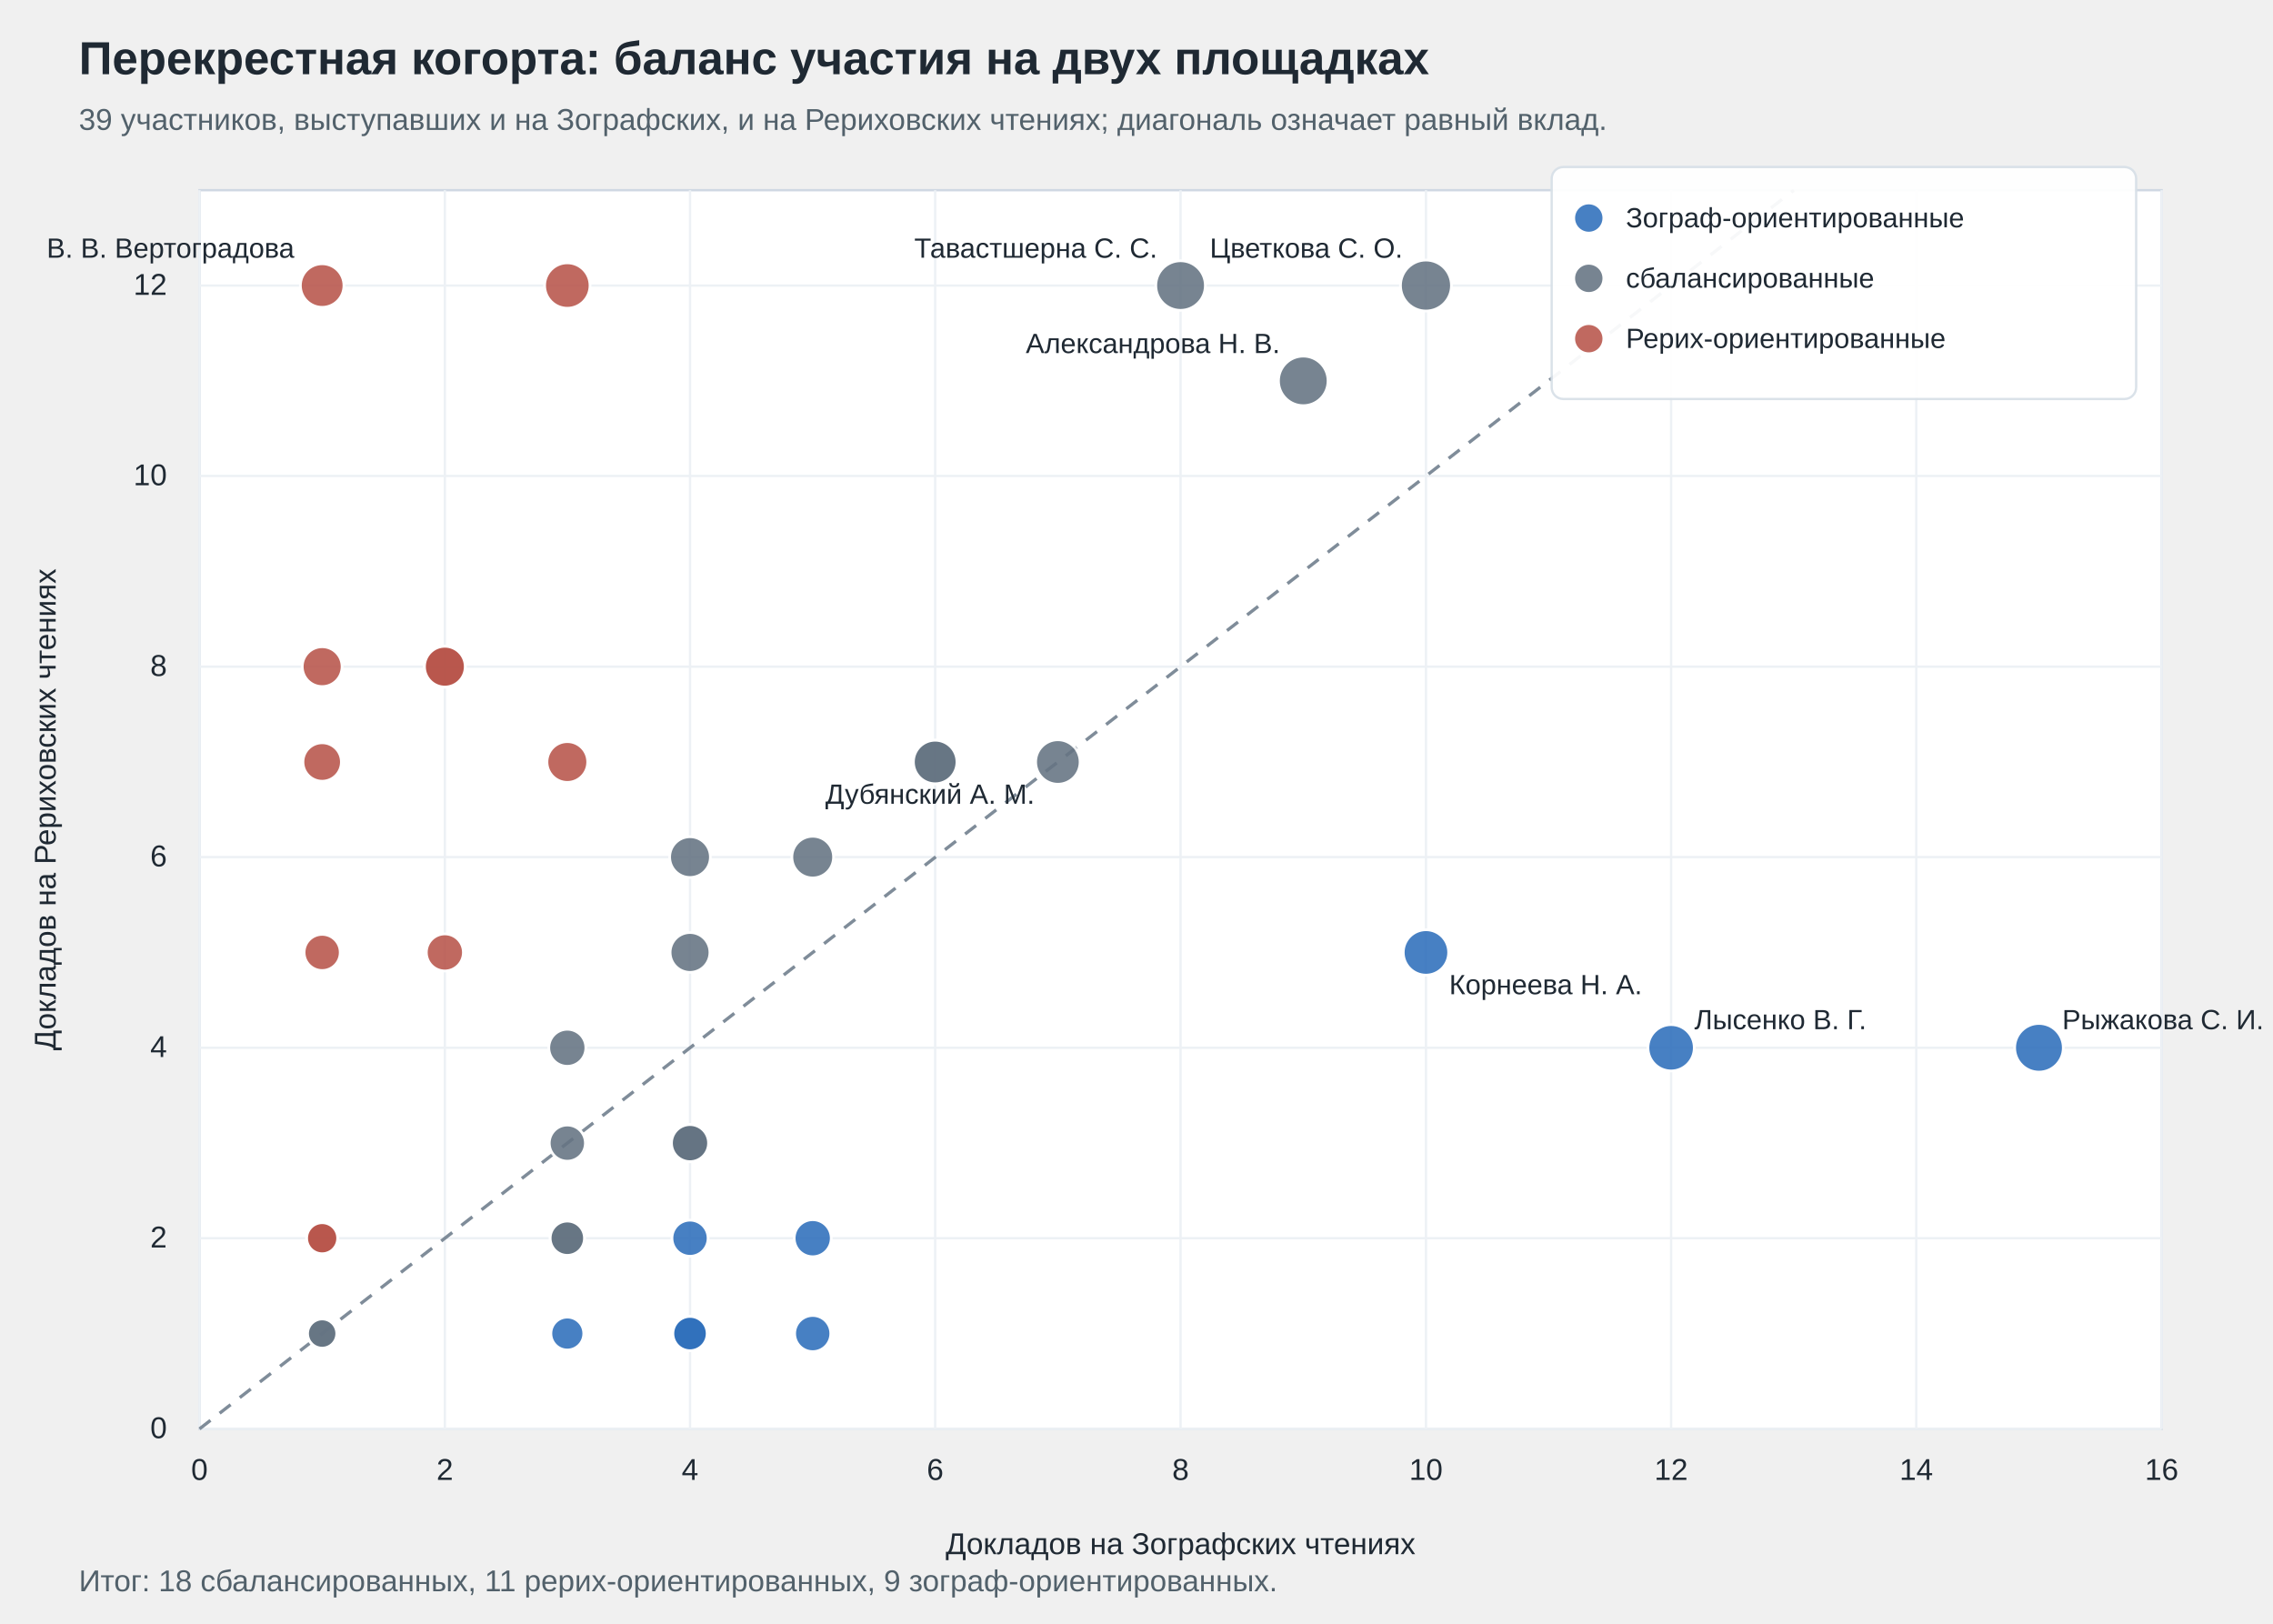
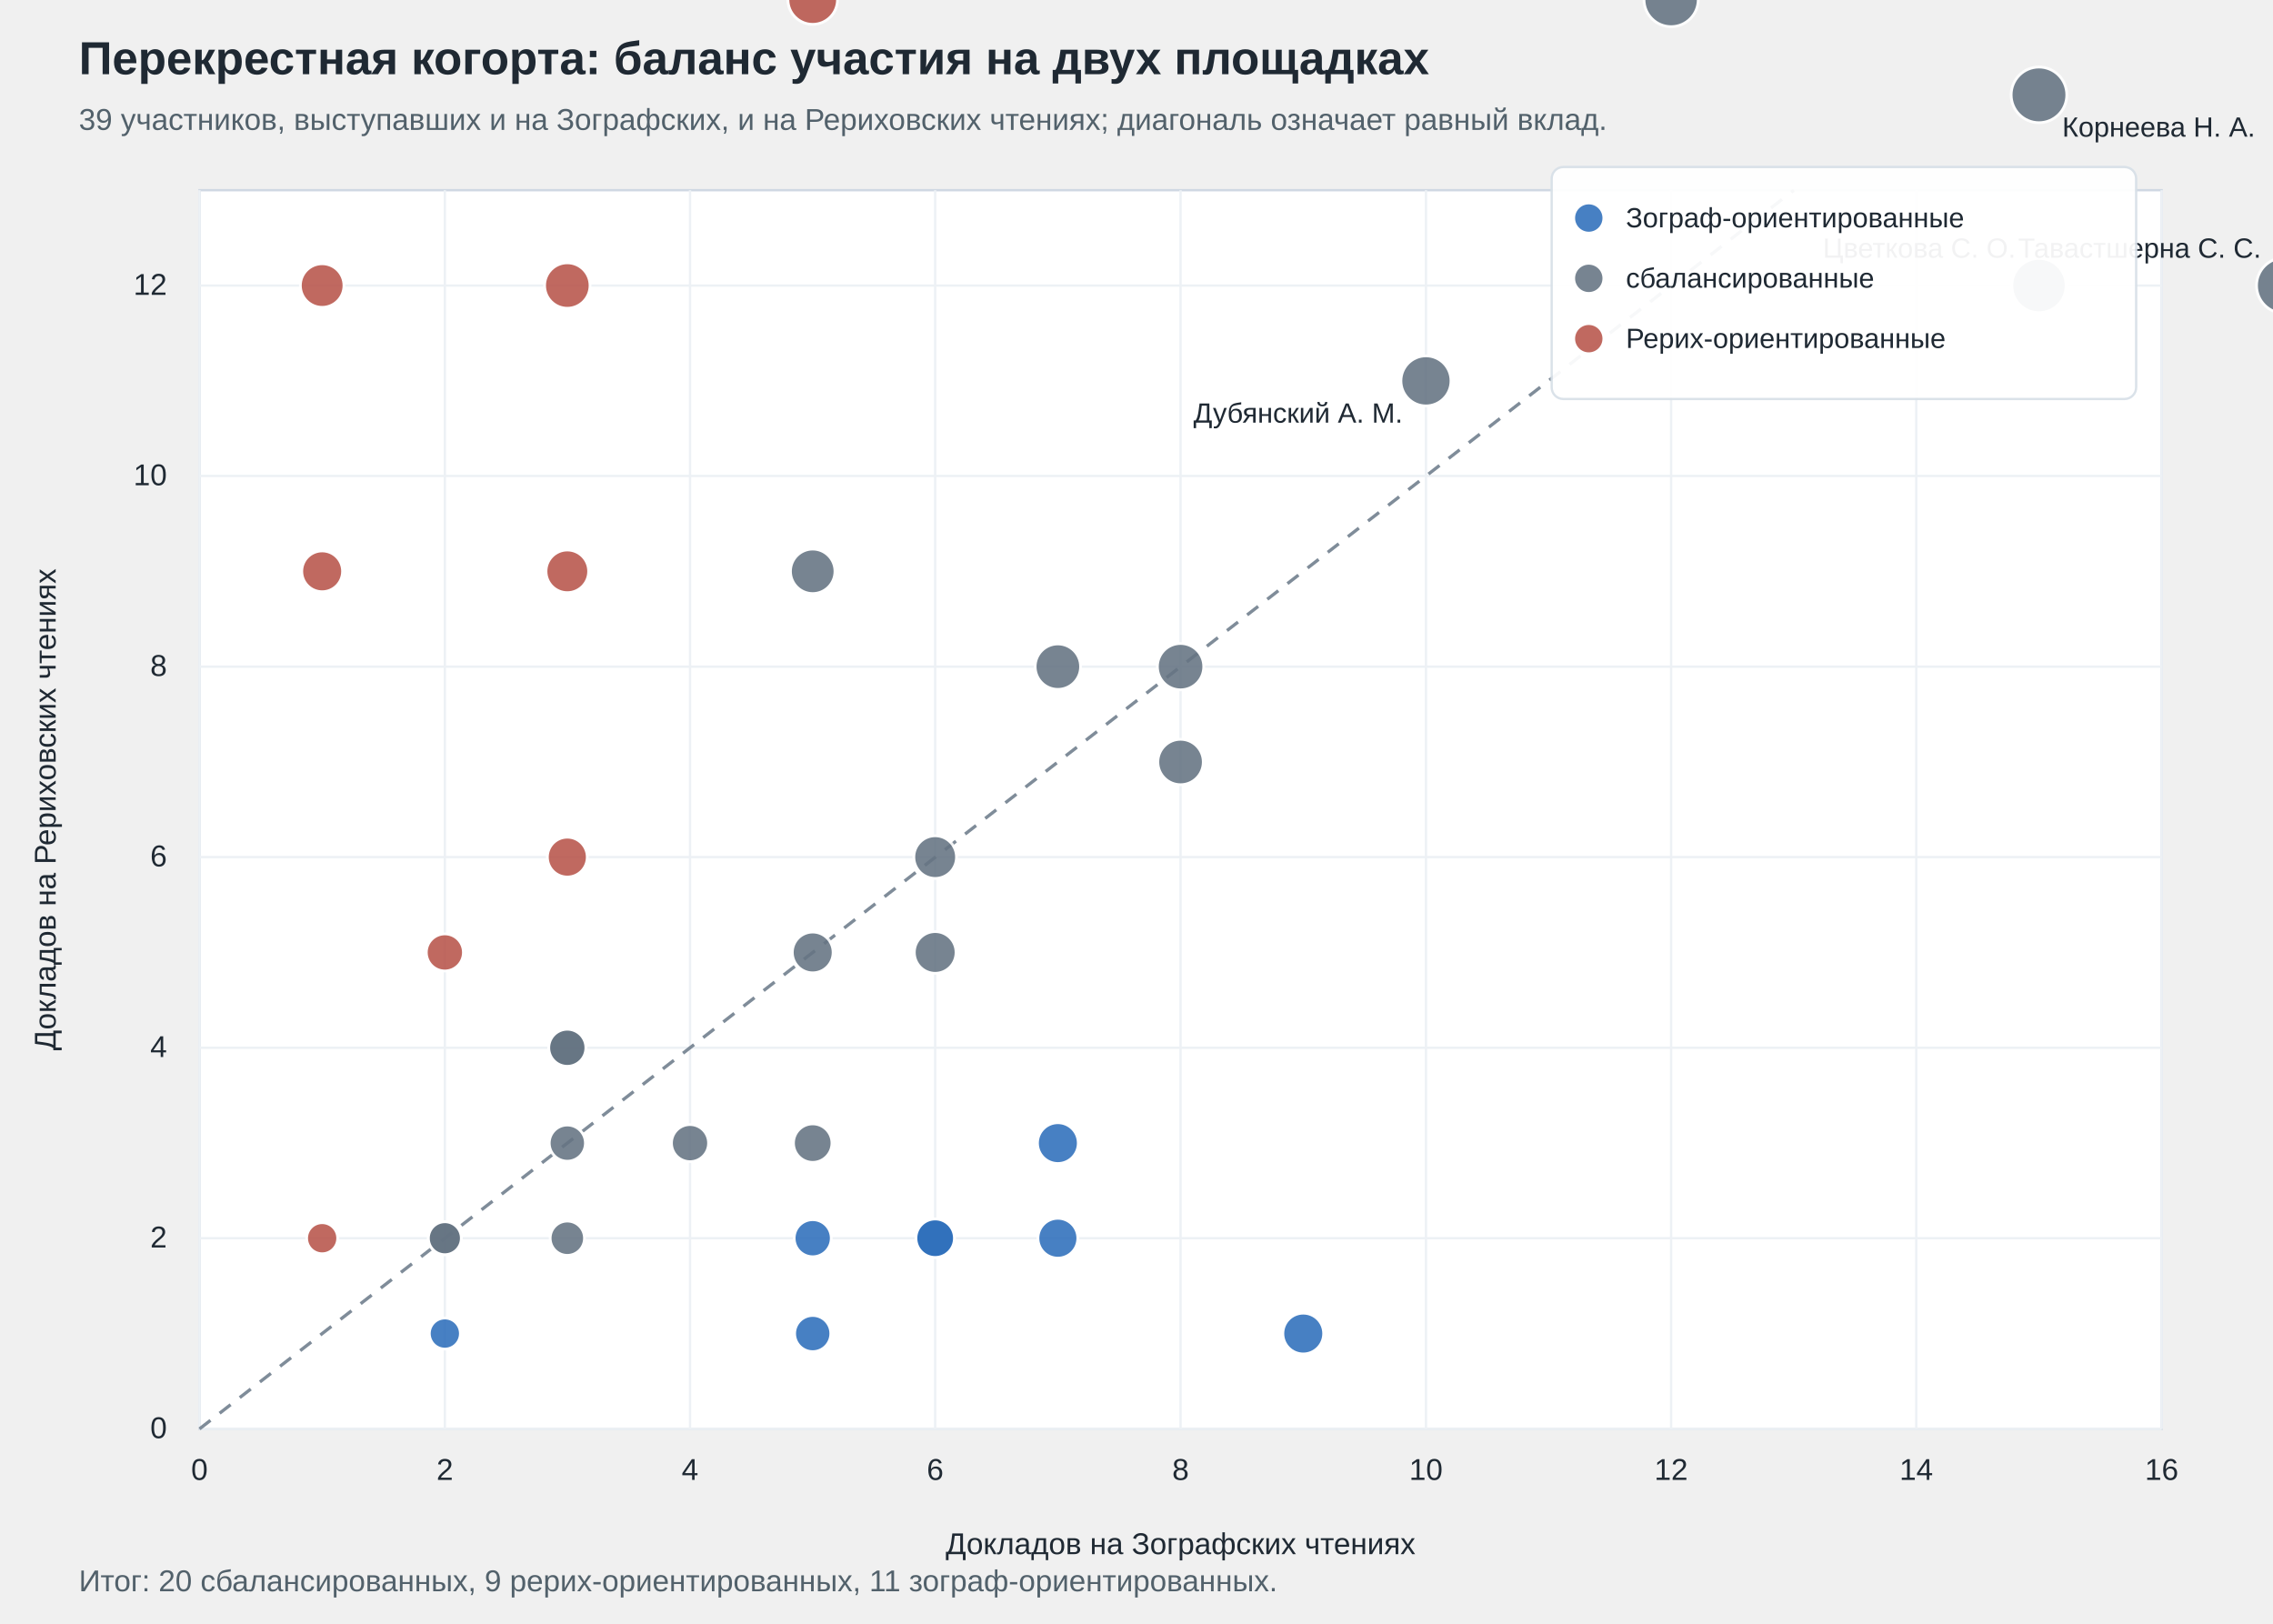
<svg xmlns="http://www.w3.org/2000/svg" width="980" height="700" viewBox="0 0 980 700">
  <style>
text{font-family:Arial,'Liberation Sans',sans-serif;fill:#1f2933}.small{font-size:12px}.axis{font-size:13px}.label{font-size:12px}.title{font-size:20px;font-weight:700}.subtitle{font-size:13px;fill:#52616b}.tick{stroke:#c9d2dc;stroke-width:1}.grid{stroke:#edf1f5;stroke-width:1}</style>
  <text x="34.0" y="32.0" class="title" text-anchor="start">Перекрестная когорта: баланс участия на двух площадках</text>
  <text x="34.0" y="56.0" class="subtitle" text-anchor="start">39 участников, выступавших и на Зографских, и на Рериховских чтениях; диагональ означает равный вклад.</text>
  <rect x="86.0" y="82.0" width="846.0" height="534.0" rx="0" fill="#ffffff" stroke="#cfd8e3" opacity="1.0" />
  <line x1="86.0" y1="82.0" x2="86.0" y2="616.0" stroke="#edf1f5" stroke-width="1" />
  <text x="86.0" y="638.0" class="axis" text-anchor="middle">0</text>
  <line x1="191.8" y1="82.0" x2="191.8" y2="616.0" stroke="#edf1f5" stroke-width="1" />
  <text x="191.8" y="638.0" class="axis" text-anchor="middle">2</text>
  <line x1="297.5" y1="82.0" x2="297.5" y2="616.0" stroke="#edf1f5" stroke-width="1" />
  <text x="297.5" y="638.0" class="axis" text-anchor="middle">4</text>
  <line x1="403.2" y1="82.0" x2="403.2" y2="616.0" stroke="#edf1f5" stroke-width="1" />
  <text x="403.2" y="638.0" class="axis" text-anchor="middle">6</text>
  <line x1="509.0" y1="82.0" x2="509.0" y2="616.0" stroke="#edf1f5" stroke-width="1" />
  <text x="509.0" y="638.0" class="axis" text-anchor="middle">8</text>
  <line x1="614.8" y1="82.0" x2="614.8" y2="616.0" stroke="#edf1f5" stroke-width="1" />
  <text x="614.8" y="638.0" class="axis" text-anchor="middle">10</text>
  <line x1="720.5" y1="82.0" x2="720.5" y2="616.0" stroke="#edf1f5" stroke-width="1" />
  <text x="720.5" y="638.0" class="axis" text-anchor="middle">12</text>
  <line x1="826.2" y1="82.0" x2="826.2" y2="616.0" stroke="#edf1f5" stroke-width="1" />
  <text x="826.2" y="638.0" class="axis" text-anchor="middle">14</text>
  <line x1="932.0" y1="82.0" x2="932.0" y2="616.0" stroke="#edf1f5" stroke-width="1" />
  <text x="932.0" y="638.0" class="axis" text-anchor="middle">16</text>
  <line x1="86.0" y1="616.0" x2="932.0" y2="616.0" stroke="#edf1f5" stroke-width="1" />
  <text x="72.0" y="620.0" class="axis" text-anchor="end">0</text>
  <line x1="86.0" y1="533.8" x2="932.0" y2="533.8" stroke="#edf1f5" stroke-width="1" />
  <text x="72.0" y="537.8" class="axis" text-anchor="end">2</text>
  <line x1="86.0" y1="451.7" x2="932.0" y2="451.7" stroke="#edf1f5" stroke-width="1" />
  <text x="72.0" y="455.7" class="axis" text-anchor="end">4</text>
  <line x1="86.0" y1="369.5" x2="932.0" y2="369.5" stroke="#edf1f5" stroke-width="1" />
  <text x="72.0" y="373.5" class="axis" text-anchor="end">6</text>
  <line x1="86.0" y1="287.4" x2="932.0" y2="287.4" stroke="#edf1f5" stroke-width="1" />
  <text x="72.0" y="291.4" class="axis" text-anchor="end">8</text>
  <line x1="86.0" y1="205.2" x2="932.0" y2="205.2" stroke="#edf1f5" stroke-width="1" />
  <text x="72.0" y="209.2" class="axis" text-anchor="end">10</text>
  <line x1="86.0" y1="123.1" x2="932.0" y2="123.1" stroke="#edf1f5" stroke-width="1" />
  <text x="72.0" y="127.1" class="axis" text-anchor="end">12</text>
  <line x1="86.0" y1="616.0" x2="773.4" y2="82.0" stroke="#7f8c99" stroke-width="1.4" stroke-dasharray="6 5" />
  <text x="509.0" y="670.0" class="axis" text-anchor="middle">Докладов на Зографских чтениях</text>
  <text x="24.0" y="349.0" class="axis" text-anchor="middle" transform="rotate(-90 24.0 349.0)">Докладов на Рериховских чтениях</text>
-   <circle cx="138.9" cy="574.9" r="6.3" fill="#657482" stroke="#ffffff" stroke-width="1.2" opacity="0.88" />
-   <circle cx="138.9" cy="574.9" r="6.3" fill="#657482" stroke="#ffffff" stroke-width="1.2" opacity="0.88" />
  <circle cx="138.9" cy="533.8" r="6.7" fill="#b8554b" stroke="#ffffff" stroke-width="1.2" opacity="0.88" />
-   <circle cx="138.9" cy="533.8" r="6.7" fill="#b8554b" stroke="#ffffff" stroke-width="1.2" opacity="0.88" />
-   <circle cx="244.6" cy="574.9" r="7.1" fill="#2f6fbb" stroke="#ffffff" stroke-width="1.2" opacity="0.88" />
+   <circle cx="191.8" cy="574.9" r="6.7" fill="#2f6fbb" stroke="#ffffff" stroke-width="1.2" opacity="0.88" />
+   <circle cx="191.8" cy="533.8" r="7.1" fill="#657482" stroke="#ffffff" stroke-width="1.2" opacity="0.88" />
+   <circle cx="191.8" cy="533.8" r="7.1" fill="#657482" stroke="#ffffff" stroke-width="1.2" opacity="0.88" />
  <circle cx="244.6" cy="533.8" r="7.4" fill="#657482" stroke="#ffffff" stroke-width="1.2" opacity="0.88" />
-   <circle cx="297.5" cy="574.9" r="7.4" fill="#2f6fbb" stroke="#ffffff" stroke-width="1.2" opacity="0.88" />
-   <circle cx="297.5" cy="574.9" r="7.4" fill="#2f6fbb" stroke="#ffffff" stroke-width="1.2" opacity="0.88" />
-   <circle cx="244.6" cy="533.8" r="7.4" fill="#657482" stroke="#ffffff" stroke-width="1.2" opacity="0.88" />
-   <circle cx="297.5" cy="533.8" r="7.8" fill="#2f6fbb" stroke="#ffffff" stroke-width="1.2" opacity="0.88" />
  <circle cx="350.4" cy="574.9" r="7.8" fill="#2f6fbb" stroke="#ffffff" stroke-width="1.2" opacity="0.88" />
-   <circle cx="138.9" cy="410.6" r="7.8" fill="#b8554b" stroke="#ffffff" stroke-width="1.2" opacity="0.88" />
  <circle cx="244.6" cy="492.8" r="7.8" fill="#657482" stroke="#ffffff" stroke-width="1.2" opacity="0.88" />
  <circle cx="244.6" cy="451.7" r="8.0" fill="#657482" stroke="#ffffff" stroke-width="1.2" opacity="0.88" />
  <circle cx="191.8" cy="410.6" r="8.0" fill="#b8554b" stroke="#ffffff" stroke-width="1.2" opacity="0.88" />
  <circle cx="350.4" cy="533.8" r="8.0" fill="#2f6fbb" stroke="#ffffff" stroke-width="1.2" opacity="0.88" />
  <circle cx="297.5" cy="492.8" r="8.0" fill="#657482" stroke="#ffffff" stroke-width="1.2" opacity="0.88" />
-   <circle cx="297.5" cy="492.8" r="8.0" fill="#657482" stroke="#ffffff" stroke-width="1.2" opacity="0.88" />
-   <circle cx="297.5" cy="492.8" r="8.0" fill="#657482" stroke="#ffffff" stroke-width="1.2" opacity="0.88" />
-   <circle cx="138.9" cy="328.5" r="8.3" fill="#b8554b" stroke="#ffffff" stroke-width="1.2" opacity="0.88" />
-   <circle cx="297.5" cy="410.6" r="8.6" fill="#657482" stroke="#ffffff" stroke-width="1.2" opacity="0.88" />
-   <circle cx="138.9" cy="287.4" r="8.6" fill="#b8554b" stroke="#ffffff" stroke-width="1.2" opacity="0.88" />
-   <circle cx="297.5" cy="369.5" r="8.8" fill="#657482" stroke="#ffffff" stroke-width="1.2" opacity="0.88" />
-   <circle cx="191.8" cy="287.4" r="8.8" fill="#b8554b" stroke="#ffffff" stroke-width="1.2" opacity="0.88" />
-   <circle cx="244.6" cy="328.5" r="8.8" fill="#b8554b" stroke="#ffffff" stroke-width="1.2" opacity="0.88" />
-   <circle cx="191.8" cy="287.4" r="8.8" fill="#b8554b" stroke="#ffffff" stroke-width="1.2" opacity="0.88" />
-   <circle cx="350.4" cy="369.5" r="9.0" fill="#657482" stroke="#ffffff" stroke-width="1.2" opacity="0.88" />
+   <circle cx="244.6" cy="451.7" r="8.0" fill="#657482" stroke="#ffffff" stroke-width="1.2" opacity="0.88" />
+   <circle cx="403.2" cy="533.8" r="8.3" fill="#2f6fbb" stroke="#ffffff" stroke-width="1.2" opacity="0.88" />
+   <circle cx="403.2" cy="533.8" r="8.3" fill="#2f6fbb" stroke="#ffffff" stroke-width="1.2" opacity="0.88" />
+   <circle cx="350.4" cy="492.8" r="8.3" fill="#657482" stroke="#ffffff" stroke-width="1.2" opacity="0.88" />
+   <circle cx="456.1" cy="533.8" r="8.6" fill="#2f6fbb" stroke="#ffffff" stroke-width="1.2" opacity="0.88" />
+   <circle cx="244.6" cy="369.5" r="8.6" fill="#b8554b" stroke="#ffffff" stroke-width="1.2" opacity="0.88" />
+   <circle cx="138.9" cy="246.3" r="8.8" fill="#b8554b" stroke="#ffffff" stroke-width="1.2" opacity="0.88" />
+   <circle cx="350.4" cy="410.6" r="8.8" fill="#657482" stroke="#ffffff" stroke-width="1.2" opacity="0.88" />
+   <circle cx="456.1" cy="492.8" r="8.8" fill="#2f6fbb" stroke="#ffffff" stroke-width="1.2" opacity="0.88" />
+   <circle cx="561.9" cy="574.9" r="8.8" fill="#2f6fbb" stroke="#ffffff" stroke-width="1.2" opacity="0.88" />
+   <circle cx="403.2" cy="410.6" r="9.0" fill="#657482" stroke="#ffffff" stroke-width="1.2" opacity="0.88" />
+   <circle cx="403.2" cy="369.5" r="9.2" fill="#657482" stroke="#ffffff" stroke-width="1.2" opacity="0.88" />
+   <circle cx="244.6" cy="246.3" r="9.2" fill="#b8554b" stroke="#ffffff" stroke-width="1.2" opacity="0.88" />
  <circle cx="138.9" cy="123.1" r="9.4" fill="#b8554b" stroke="#ffffff" stroke-width="1.2" opacity="0.88" />
-   <circle cx="403.2" cy="328.5" r="9.4" fill="#657482" stroke="#ffffff" stroke-width="1.2" opacity="0.88" />
-   <circle cx="403.2" cy="328.5" r="9.4" fill="#657482" stroke="#ffffff" stroke-width="1.2" opacity="0.88" />
-   <circle cx="456.1" cy="328.5" r="9.6" fill="#657482" stroke="#ffffff" stroke-width="1.2" opacity="0.88" />
-   <circle cx="614.8" cy="410.6" r="9.8" fill="#2f6fbb" stroke="#ffffff" stroke-width="1.2" opacity="0.88" />
+   <circle cx="350.4" cy="246.3" r="9.6" fill="#657482" stroke="#ffffff" stroke-width="1.2" opacity="0.88" />
+   <circle cx="456.1" cy="287.4" r="9.8" fill="#657482" stroke="#ffffff" stroke-width="1.2" opacity="0.88" />
  <circle cx="244.6" cy="123.1" r="9.8" fill="#b8554b" stroke="#ffffff" stroke-width="1.2" opacity="0.88" />
-   <circle cx="720.5" cy="451.7" r="10.0" fill="#2f6fbb" stroke="#ffffff" stroke-width="1.2" opacity="0.88" />
-   <circle cx="879.1" cy="451.7" r="10.5" fill="#2f6fbb" stroke="#ffffff" stroke-width="1.2" opacity="0.88" />
-   <circle cx="509.0" cy="123.1" r="10.7" fill="#657482" stroke="#ffffff" stroke-width="1.2" opacity="0.88" />
-   <circle cx="561.9" cy="164.2" r="10.7" fill="#657482" stroke="#ffffff" stroke-width="1.2" opacity="0.88" />
-   <circle cx="614.8" cy="123.1" r="11.0" fill="#657482" stroke="#ffffff" stroke-width="1.2" opacity="0.88" />
-   <text x="126.9" y="111.1" class="label" text-anchor="end">В. В. Вертоградова</text>
-   <text x="889.1" y="443.7" class="label" text-anchor="start">Рыжакова С. И.</text>
-   <text x="730.5" y="443.7" class="label" text-anchor="start">Лысенко В. Г.</text>
-   <text x="604.8" y="111.1" class="label" text-anchor="end">Цветкова С. О.</text>
-   <text x="551.9" y="152.2" class="label" text-anchor="end">Александрова Н. В.</text>
-   <text x="499.0" y="111.1" class="label" text-anchor="end">Тавастшерна С. С.</text>
-   <text x="446.1" y="346.5" class="label" text-anchor="end">Дубянский А. М.</text>
-   <text x="624.8" y="428.6" class="label" text-anchor="start">Корнеева Н. А.</text>
+   <circle cx="509.0" cy="328.5" r="9.8" fill="#657482" stroke="#ffffff" stroke-width="1.2" opacity="0.88" />
+   <circle cx="509.0" cy="287.4" r="10.0" fill="#657482" stroke="#ffffff" stroke-width="1.2" opacity="0.88" />
+   <circle cx="138.9" cy="-41.2" r="10.2" fill="#b8554b" stroke="#ffffff" stroke-width="1.2" opacity="0.88" />
+   <circle cx="1090.6" cy="574.9" r="10.7" fill="#2f6fbb" stroke="#ffffff" stroke-width="1.2" opacity="0.88" />
+   <circle cx="350.4" cy="-0.2" r="10.7" fill="#b8554b" stroke="#ffffff" stroke-width="1.2" opacity="0.88" />
+   <circle cx="614.8" cy="164.2" r="10.8" fill="#657482" stroke="#ffffff" stroke-width="1.2" opacity="0.88" />
+   <circle cx="1090.6" cy="369.5" r="11.4" fill="#2f6fbb" stroke="#ffffff" stroke-width="1.2" opacity="0.88" />
+   <circle cx="1196.4" cy="410.6" r="11.6" fill="#2f6fbb" stroke="#ffffff" stroke-width="1.2" opacity="0.88" />
+   <circle cx="879.1" cy="123.1" r="11.7" fill="#657482" stroke="#ffffff" stroke-width="1.2" opacity="0.88" />
+   <circle cx="720.5" cy="-0.2" r="11.7" fill="#657482" stroke="#ffffff" stroke-width="1.2" opacity="0.88" />
+   <circle cx="984.9" cy="123.1" r="12.0" fill="#657482" stroke="#ffffff" stroke-width="1.2" opacity="0.88" />
+   <circle cx="879.1" cy="40.9" r="12.0" fill="#657482" stroke="#ffffff" stroke-width="1.2" opacity="0.88" />
+   <text x="126.9" y="-53.2" class="label" text-anchor="end">В. В. Вертоградова</text>
+   <text x="1206.4" y="402.6" class="label" text-anchor="start">Рыжакова С. И.</text>
+   <text x="1100.6" y="361.5" class="label" text-anchor="start">Лысенко В. Г.</text>
+   <text x="869.1" y="111.1" class="label" text-anchor="end">Цветкова С. О.</text>
+   <text x="710.5" y="-12.2" class="label" text-anchor="end">Александрова Н. В.</text>
+   <text x="974.9" y="111.1" class="label" text-anchor="end">Тавастшерна С. С.</text>
+   <text x="604.8" y="182.2" class="label" text-anchor="end">Дубянский А. М.</text>
+   <text x="889.1" y="58.9" class="label" text-anchor="start">Корнеева Н. А.</text>
  <rect x="669.0" y="72.0" width="252.0" height="100.0" rx="5" fill="#ffffff" stroke="#d8e0e8" opacity="0.94" />
  <circle cx="685.0" cy="94.0" r="6.5" fill="#2f6fbb" stroke="#ffffff" stroke-width="1.2" opacity="0.88" />
  <text x="701.0" y="98.0" class="small" text-anchor="start">Зограф-ориентированные</text>
  <circle cx="685.0" cy="120.0" r="6.5" fill="#657482" stroke="#ffffff" stroke-width="1.2" opacity="0.88" />
  <text x="701.0" y="124.0" class="small" text-anchor="start">сбалансированные</text>
  <circle cx="685.0" cy="146.0" r="6.5" fill="#b8554b" stroke="#ffffff" stroke-width="1.2" opacity="0.88" />
  <text x="701.0" y="150.0" class="small" text-anchor="start">Рерих-ориентированные</text>
-   <text x="34.0" y="686.0" class="subtitle" text-anchor="start">Итог: 18 сбалансированных, 11 рерих-ориентированных, 9 зограф-ориентированных.</text>
+   <text x="34.0" y="686.0" class="subtitle" text-anchor="start">Итог: 20 сбалансированных, 9 рерих-ориентированных, 11 зограф-ориентированных.</text>
</svg>
